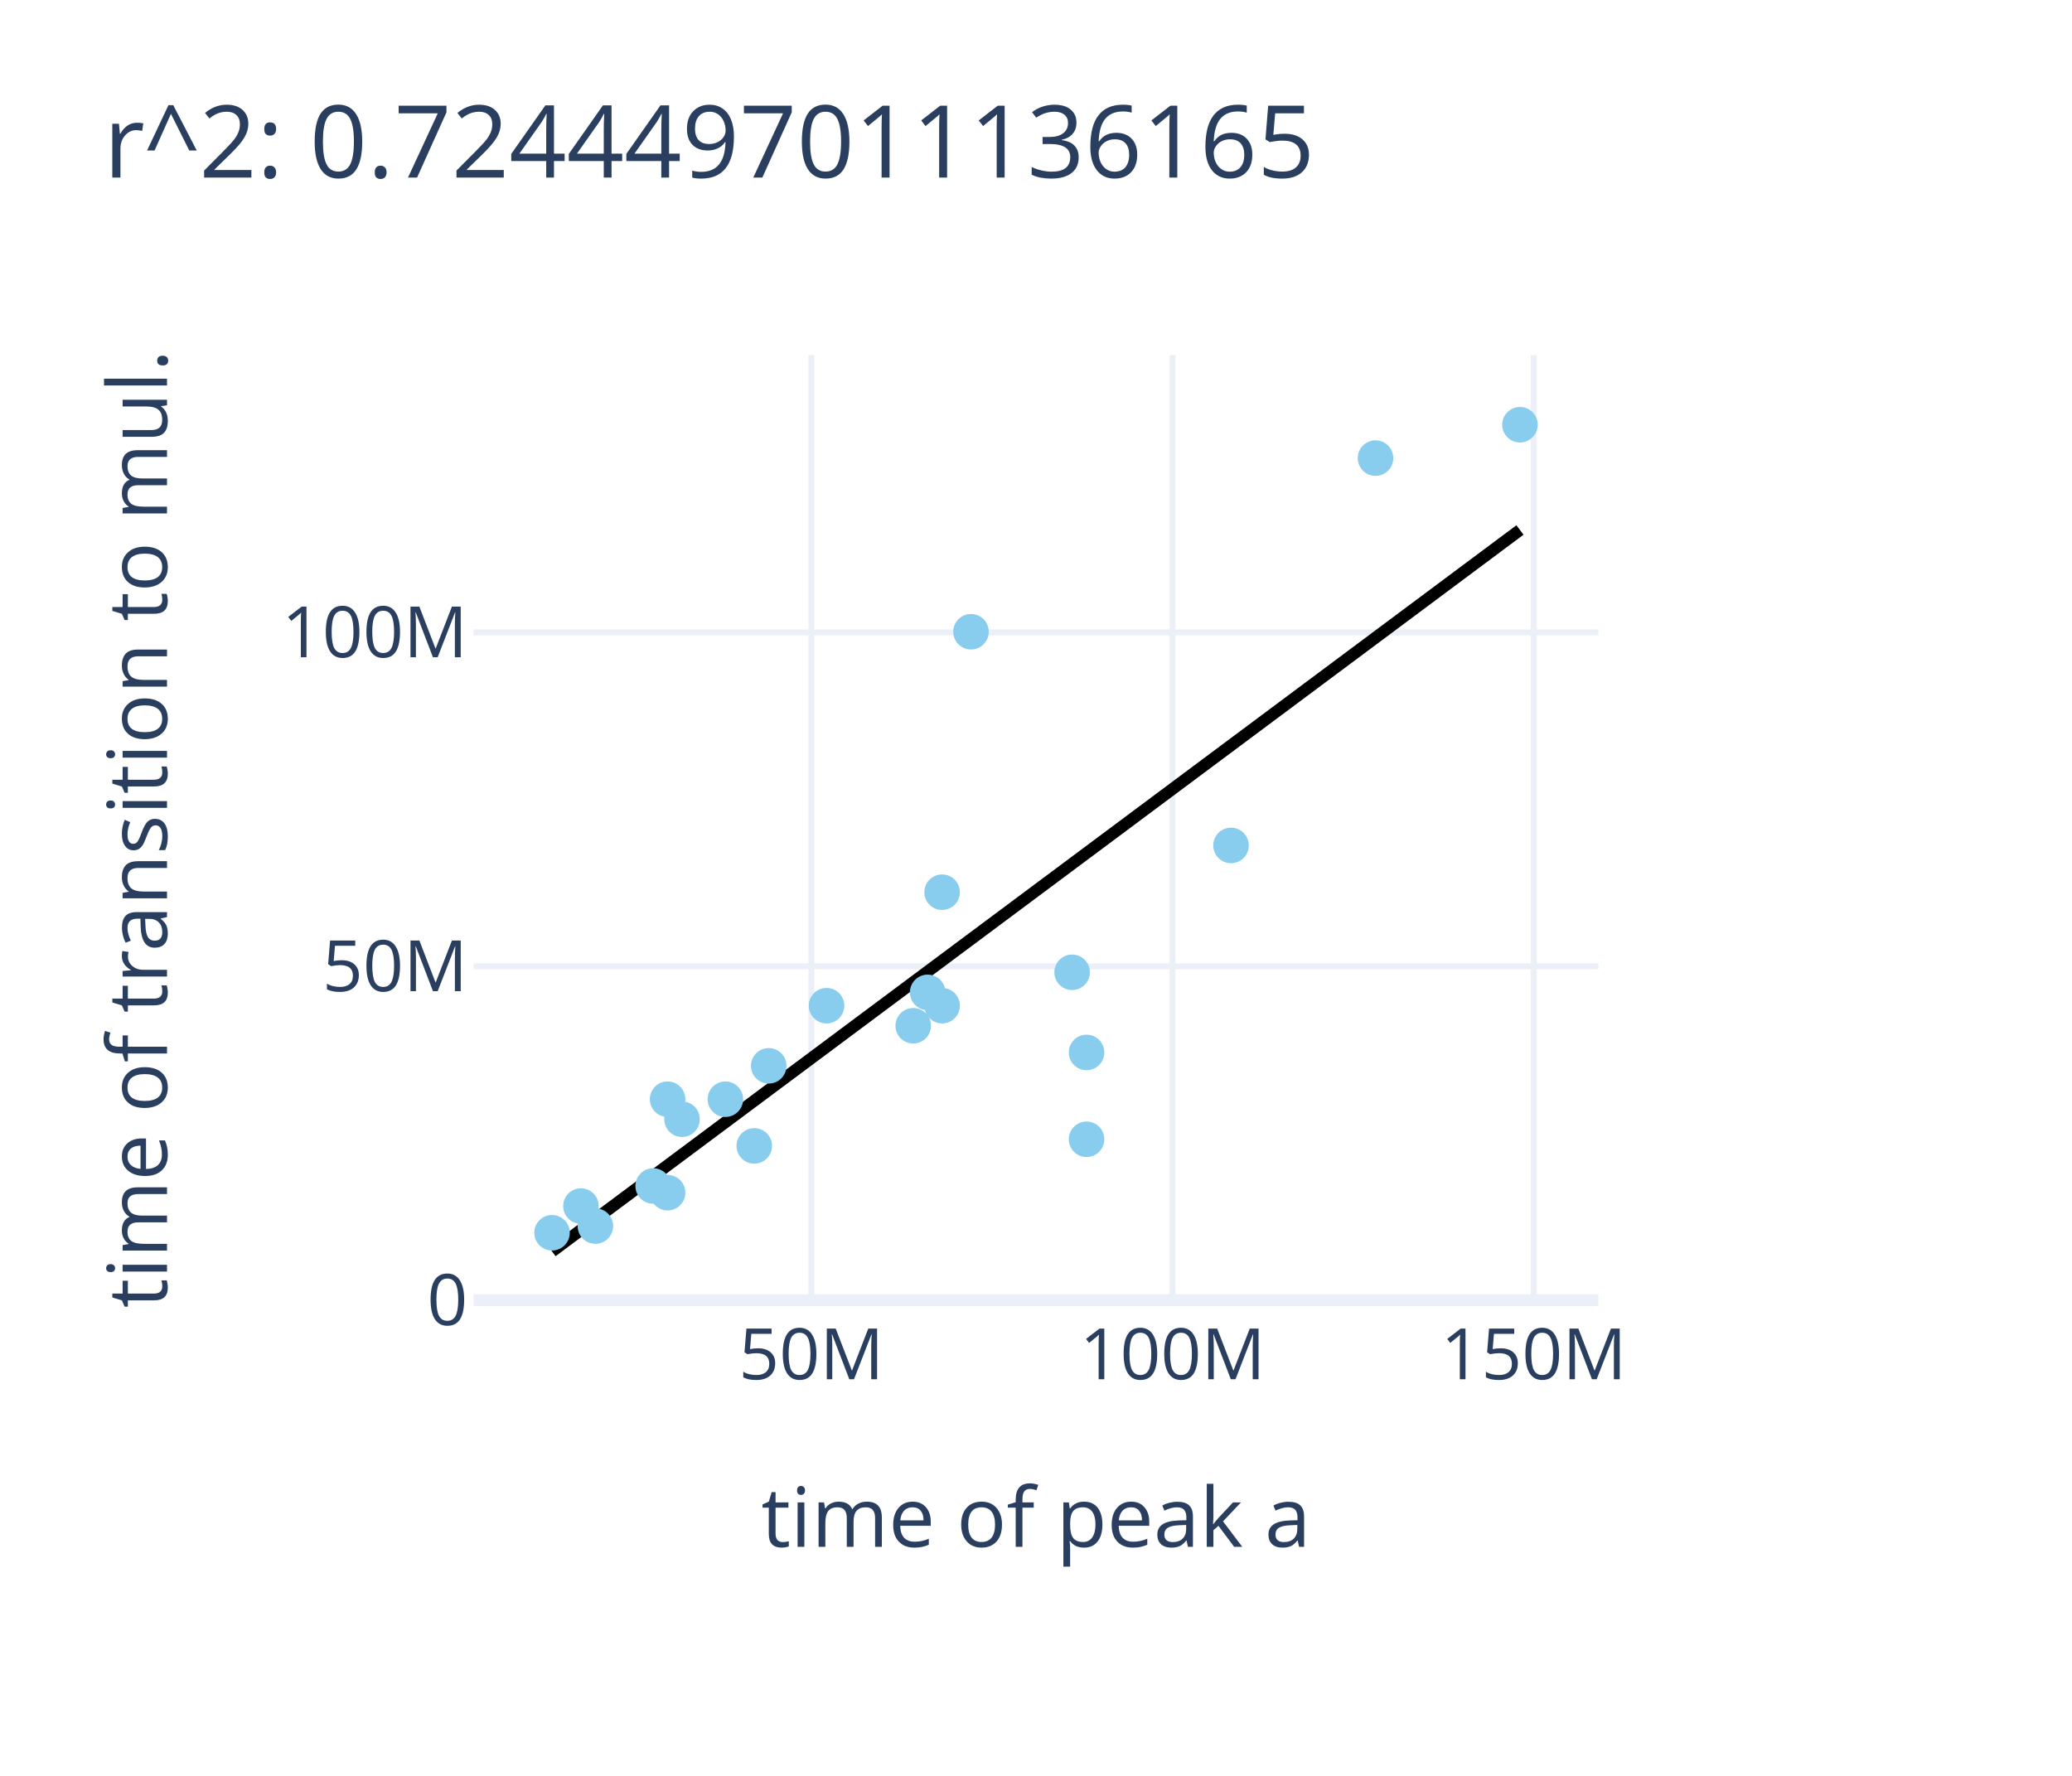
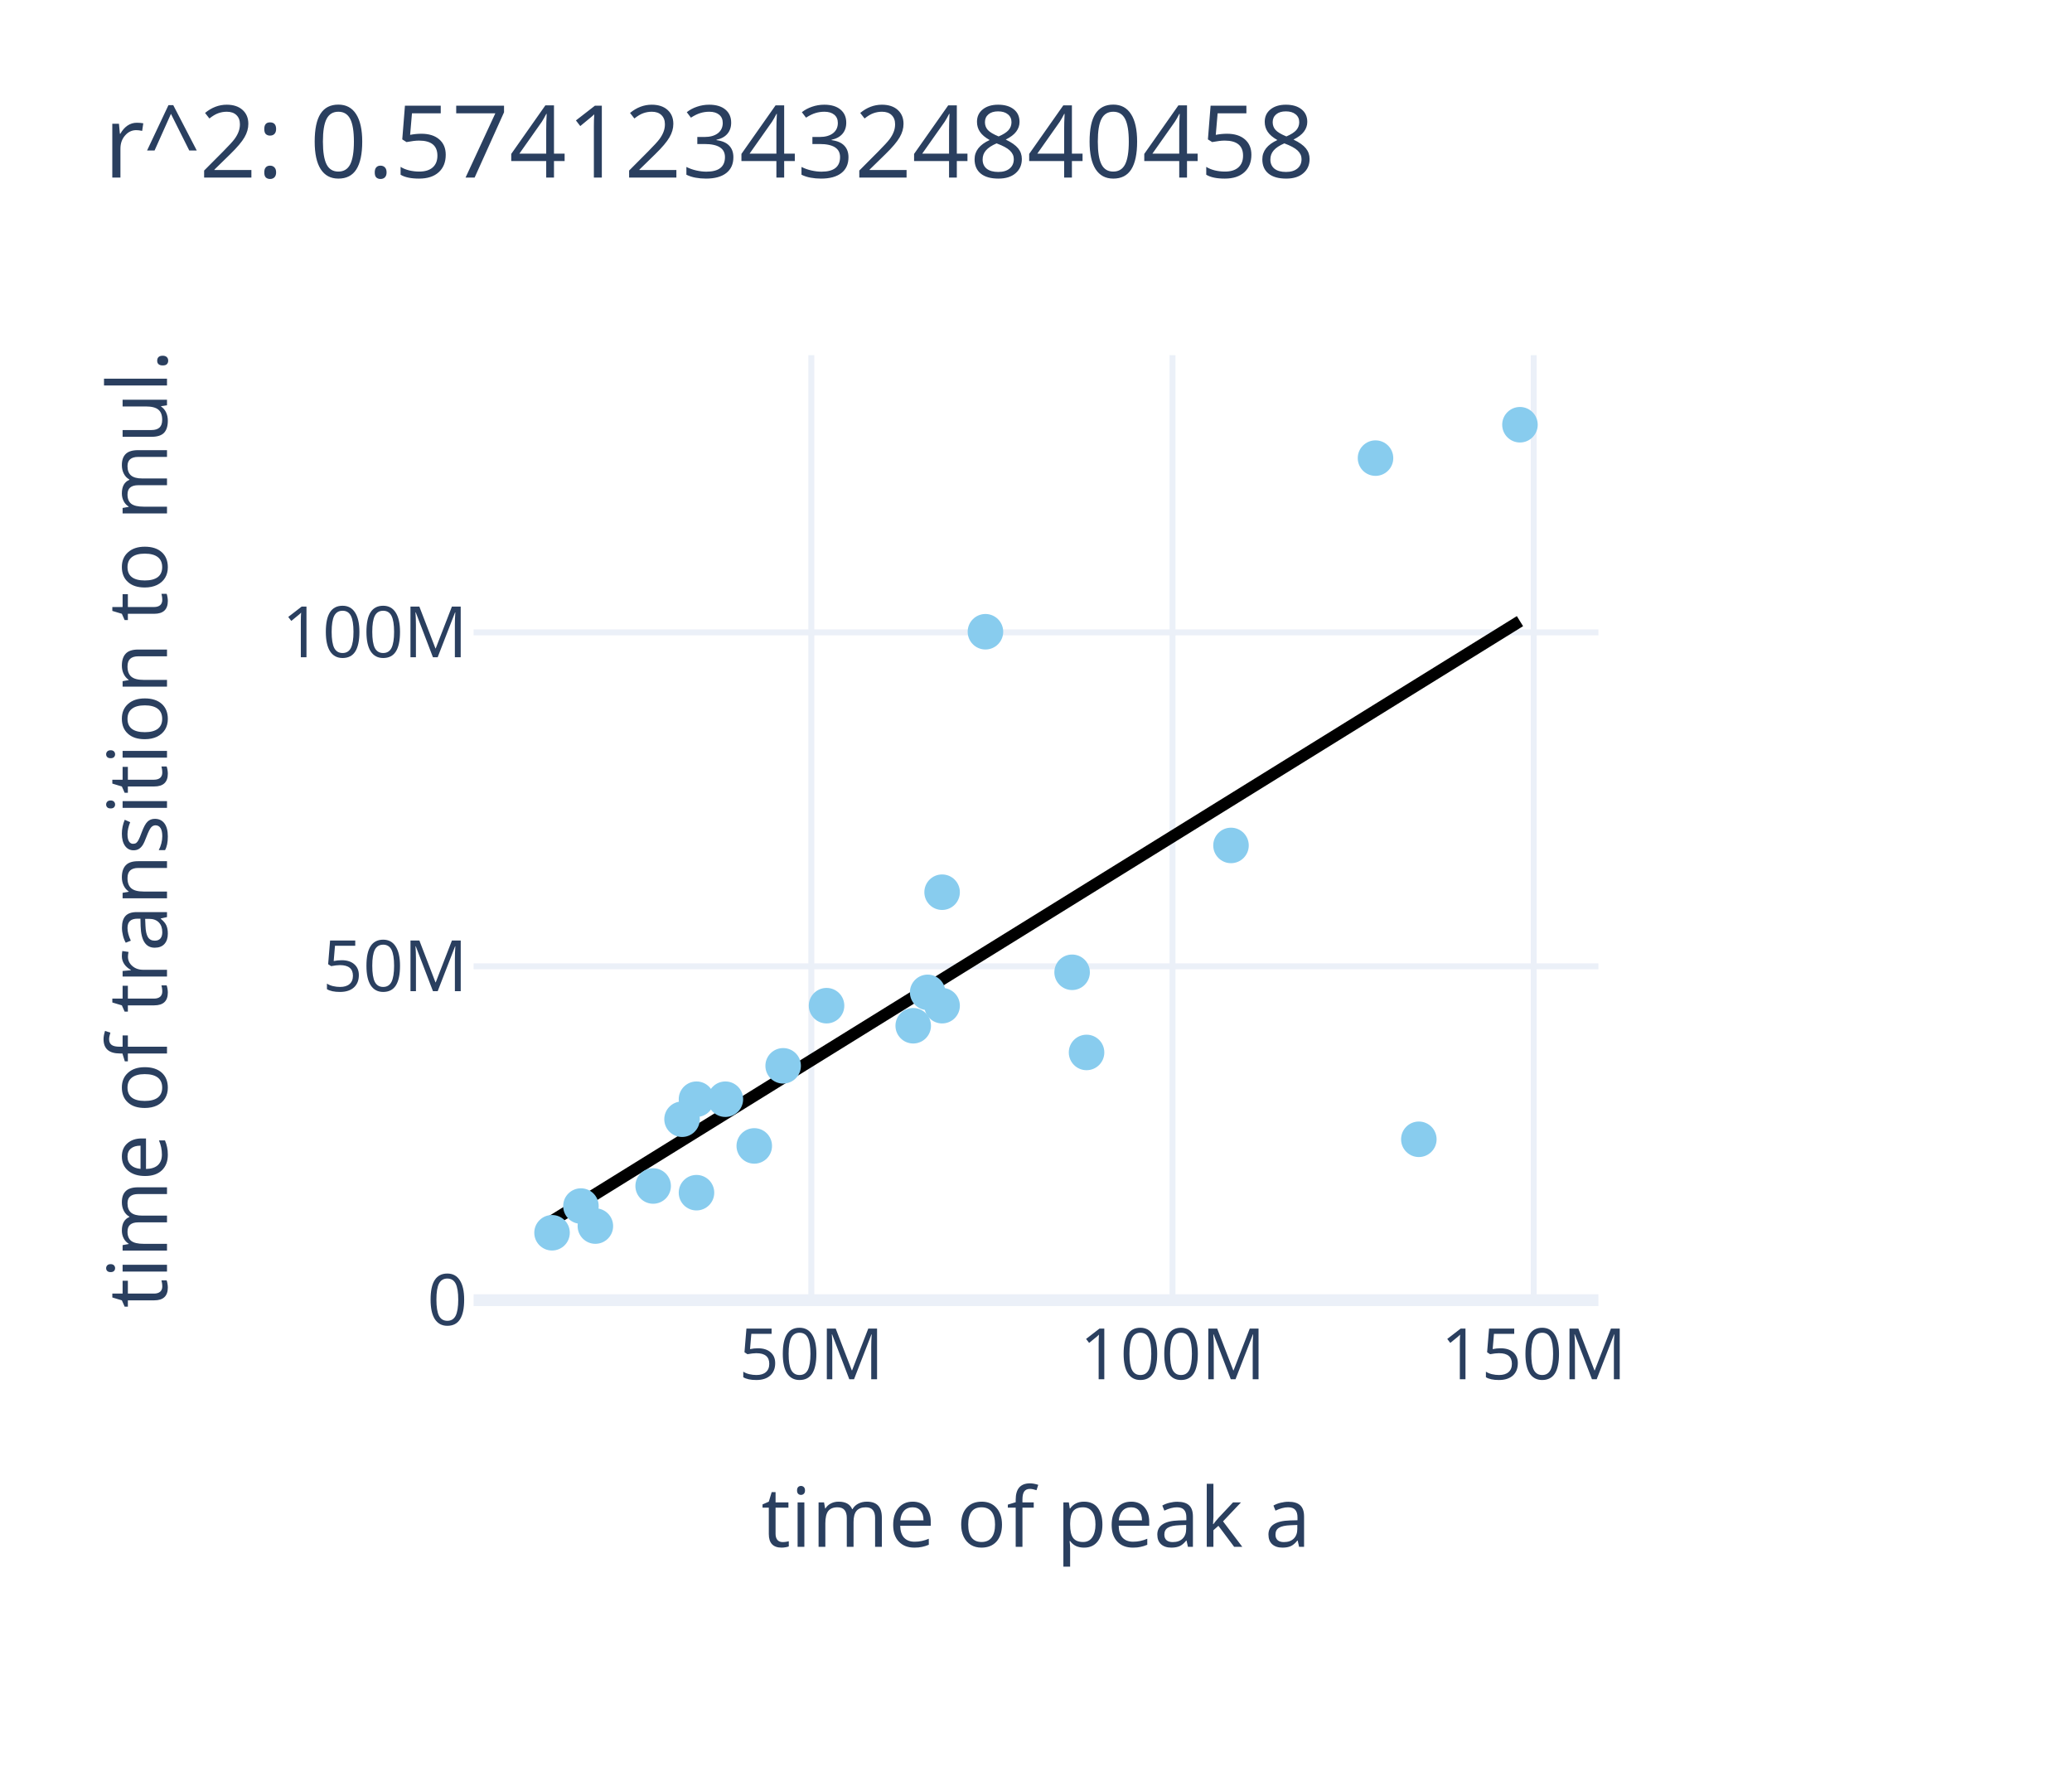
<svg xmlns="http://www.w3.org/2000/svg" class="main-svg" width="350" height="300" style="" viewBox="0 0 350 300">
  <rect x="0" y="0" width="350" height="300" style="fill: rgb(255, 255, 255); fill-opacity: 1;" />
-   <defs id="defs-ef0902">
+   <defs id="defs-e74538">
    <g class="clips">
-       <clipPath id="clipef0902xyplot" class="plotclip">
+       <clipPath id="clipe74538xyplot" class="plotclip">
        <rect width="190" height="160" />
      </clipPath>
-       <clipPath id="clipef0902xyz2plot" class="plotclip">
+       <clipPath id="clipe74538xyz2plot" class="plotclip">
        <rect width="190" height="160" />
      </clipPath>
-       <clipPath class="axesclip" id="clipef0902x">
+       <clipPath class="axesclip" id="clipe74538x">
        <rect x="80" y="0" width="190" height="300" />
      </clipPath>
-       <clipPath class="axesclip" id="clipef0902y">
+       <clipPath class="axesclip" id="clipe74538y">
        <rect x="0" y="60" width="350" height="160" />
      </clipPath>
-       <clipPath class="axesclip" id="clipef0902xy">
+       <clipPath class="axesclip" id="clipe74538xy">
        <rect x="80" y="60" width="190" height="160" />
      </clipPath>
    </g>
    <g class="gradients" />
    <g class="patterns" />
  </defs>
  <g class="bglayer" />
  <g class="layer-below">
    <g class="imagelayer" />
    <g class="shapelayer" />
  </g>
  <g class="cartesianlayer">
    <g class="subplot xy">
      <g class="layer-subplot">
        <g class="shapelayer" />
        <g class="imagelayer" />
      </g>
      <g class="minor-gridlayer">
        <g class="x" />
        <g class="y" />
      </g>
      <g class="gridlayer">
        <g class="x">
          <path class="xgrid crisp" transform="translate(137.05,0)" d="M0,60v160" style="stroke: rgb(235, 240, 248); stroke-opacity: 1; stroke-width: 1px;" />
          <path class="xgrid crisp" transform="translate(198.06,0)" d="M0,60v160" style="stroke: rgb(235, 240, 248); stroke-opacity: 1; stroke-width: 1px;" />
          <path class="xgrid crisp" transform="translate(259.07,0)" d="M0,60v160" style="stroke: rgb(235, 240, 248); stroke-opacity: 1; stroke-width: 1px;" />
        </g>
        <g class="y">
          <path class="ygrid crisp" transform="translate(0,163.24)" d="M80,0h190" style="stroke: rgb(235, 240, 248); stroke-opacity: 1; stroke-width: 1px;" />
          <path class="ygrid crisp" transform="translate(0,106.83)" d="M80,0h190" style="stroke: rgb(235, 240, 248); stroke-opacity: 1; stroke-width: 1px;" />
        </g>
      </g>
      <g class="zerolinelayer">
        <path class="yzl zl crisp" transform="translate(0,219.64)" d="M80,0h190" style="stroke: rgb(235, 240, 248); stroke-opacity: 1; stroke-width: 2px;" />
      </g>
      <g class="layer-between">
        <g class="shapelayer" />
        <g class="imagelayer" />
      </g>
      <path class="xlines-below" />
      <path class="ylines-below" />
      <g class="overlines-below" />
      <g class="xaxislayer-below" />
      <g class="yaxislayer-below" />
      <g class="overaxes-below" />
      <g class="overplot">
-         <g class="xy" transform="translate(80,60)" clip-path="url(#clipef0902xyplot)">
+         <g class="xy" transform="translate(80,60)" clip-path="url(#clipe74538xyplot)">
          <g class="scatterlayer mlayer">
-             <g class="trace scatter trace5aa26d" style="stroke-miterlimit: 2; opacity: 1;">
+             <g class="trace scatter traceb67580" style="stroke-miterlimit: 2; opacity: 1;">
              <g class="fills" />
              <g class="errorbars" />
              <g class="lines">
-                 <path class="js-line" d="M13.25,151.41L176.75,29.53" style="vector-effect: none; fill: none; stroke: rgb(0, 0, 0); stroke-opacity: 1; stroke-width: 2px; opacity: 1;" />
+                 <path class="js-line" d="M13.25,146.27L176.75,44.93" style="vector-effect: none; fill: none; stroke: rgb(0, 0, 0); stroke-opacity: 1; stroke-width: 2px; opacity: 1;" />
              </g>
              <g class="points" />
              <g class="text" />
            </g>
          </g>
        </g>
      </g>
      <g class="zerolinelayer-above" />
      <path class="xlines-above crisp" d="M0,0" style="fill: none;" />
      <path class="ylines-above crisp" d="M0,0" style="fill: none;" />
      <g class="overlines-above" />
      <g class="xaxislayer-above">
        <g class="xtick">
          <text text-anchor="middle" x="0" y="233" transform="translate(137.05,0)" style="font-family: 'Open Sans', verdana, arial, sans-serif; font-size: 12px; fill: rgb(42, 63, 95); fill-opacity: 1; white-space: pre;">50M</text>
        </g>
        <g class="xtick">
          <text text-anchor="middle" x="0" y="233" style="font-family: 'Open Sans', verdana, arial, sans-serif; font-size: 12px; fill: rgb(42, 63, 95); fill-opacity: 1; white-space: pre;" transform="translate(198.06,0)">100M</text>
        </g>
        <g class="xtick">
          <text text-anchor="middle" x="0" y="233" style="font-family: 'Open Sans', verdana, arial, sans-serif; font-size: 12px; fill: rgb(42, 63, 95); fill-opacity: 1; white-space: pre;" transform="translate(259.07,0)">150M</text>
        </g>
      </g>
      <g class="yaxislayer-above">
        <g class="ytick">
          <text text-anchor="end" x="79" y="4.2" transform="translate(0,219.64)" style="font-family: 'Open Sans', verdana, arial, sans-serif; font-size: 12px; fill: rgb(42, 63, 95); fill-opacity: 1; white-space: pre;">0</text>
        </g>
        <g class="ytick">
          <text text-anchor="end" x="79" y="4.2" style="font-family: 'Open Sans', verdana, arial, sans-serif; font-size: 12px; fill: rgb(42, 63, 95); fill-opacity: 1; white-space: pre;" transform="translate(0,163.24)">50M</text>
        </g>
        <g class="ytick">
          <text text-anchor="end" x="79" y="4.2" style="font-family: 'Open Sans', verdana, arial, sans-serif; font-size: 12px; fill: rgb(42, 63, 95); fill-opacity: 1; white-space: pre;" transform="translate(0,106.83)">100M</text>
        </g>
      </g>
      <g class="overaxes-above" />
    </g>
    <g class="subplot xyz2">
      <g class="overplot">
-         <g class="xyz2" transform="translate(80,60)" clip-path="url(#clipef0902xyz2plot)">
+         <g class="xyz2" transform="translate(80,60)" clip-path="url(#clipe74538xyz2plot)">
          <g class="scatterlayer2 mlayer">
-             <g class="trace scatter trace9387b1" style="stroke-miterlimit: 2; opacity: 1;">
+             <g class="trace scatter tracee6e783" style="stroke-miterlimit: 2; opacity: 1;">
              <g class="fills" />
              <g class="errorbars" />
              <g class="lines" />
              <g class="points">
                <path class="point" transform="translate(13.25,148.25)" d="M3,0A3,3 0 1,1 0,-3A3,3 0 0,1 3,0Z" style="opacity: 1; stroke-width: 0px; fill: rgb(136, 204, 238); fill-opacity: 1;" />
                <path class="point" transform="translate(18.13,143.74)" d="M3,0A3,3 0 1,1 0,-3A3,3 0 0,1 3,0Z" style="opacity: 1; stroke-width: 0px; fill: rgb(136, 204, 238); fill-opacity: 1;" />
                <path class="point" transform="translate(20.57,147.12)" d="M3,0A3,3 0 1,1 0,-3A3,3 0 0,1 3,0Z" style="opacity: 1; stroke-width: 0px; fill: rgb(136, 204, 238); fill-opacity: 1;" />
                <path class="point" transform="translate(30.33,140.35)" d="M3,0A3,3 0 1,1 0,-3A3,3 0 0,1 3,0Z" style="opacity: 1; stroke-width: 0px; fill: rgb(136, 204, 238); fill-opacity: 1;" />
-                 <path class="point" transform="translate(32.77,141.48)" d="M3,0A3,3 0 1,1 0,-3A3,3 0 0,1 3,0Z" style="opacity: 1; stroke-width: 0px; fill: rgb(136, 204, 238); fill-opacity: 1;" />
-                 <path class="point" transform="translate(32.77,125.69)" d="M3,0A3,3 0 1,1 0,-3A3,3 0 0,1 3,0Z" style="opacity: 1; stroke-width: 0px; fill: rgb(136, 204, 238); fill-opacity: 1;" />
                <path class="point" transform="translate(35.21,129.07)" d="M3,0A3,3 0 1,1 0,-3A3,3 0 0,1 3,0Z" style="opacity: 1; stroke-width: 0px; fill: rgb(136, 204, 238); fill-opacity: 1;" />
+                 <path class="point" transform="translate(37.65,125.69)" d="M3,0A3,3 0 1,1 0,-3A3,3 0 0,1 3,0Z" style="opacity: 1; stroke-width: 0px; fill: rgb(136, 204, 238); fill-opacity: 1;" />
+                 <path class="point" transform="translate(37.65,141.48)" d="M3,0A3,3 0 1,1 0,-3A3,3 0 0,1 3,0Z" style="opacity: 1; stroke-width: 0px; fill: rgb(136, 204, 238); fill-opacity: 1;" />
                <path class="point" transform="translate(42.53,125.69)" d="M3,0A3,3 0 1,1 0,-3A3,3 0 0,1 3,0Z" style="opacity: 1; stroke-width: 0px; fill: rgb(136, 204, 238); fill-opacity: 1;" />
                <path class="point" transform="translate(47.41,133.58)" d="M3,0A3,3 0 1,1 0,-3A3,3 0 0,1 3,0Z" style="opacity: 1; stroke-width: 0px; fill: rgb(136, 204, 238); fill-opacity: 1;" />
-                 <path class="point" transform="translate(49.85,120.05)" d="M3,0A3,3 0 1,1 0,-3A3,3 0 0,1 3,0Z" style="opacity: 1; stroke-width: 0px; fill: rgb(136, 204, 238); fill-opacity: 1;" />
+                 <path class="point" transform="translate(52.29,120.05)" d="M3,0A3,3 0 1,1 0,-3A3,3 0 0,1 3,0Z" style="opacity: 1; stroke-width: 0px; fill: rgb(136, 204, 238); fill-opacity: 1;" />
                <path class="point" transform="translate(59.62,109.89)" d="M3,0A3,3 0 1,1 0,-3A3,3 0 0,1 3,0Z" style="opacity: 1; stroke-width: 0px; fill: rgb(136, 204, 238); fill-opacity: 1;" />
                <path class="point" transform="translate(74.26,113.28)" d="M3,0A3,3 0 1,1 0,-3A3,3 0 0,1 3,0Z" style="opacity: 1; stroke-width: 0px; fill: rgb(136, 204, 238); fill-opacity: 1;" />
                <path class="point" transform="translate(76.7,107.64)" d="M3,0A3,3 0 1,1 0,-3A3,3 0 0,1 3,0Z" style="opacity: 1; stroke-width: 0px; fill: rgb(136, 204, 238); fill-opacity: 1;" />
                <path class="point" transform="translate(79.14,109.89)" d="M3,0A3,3 0 1,1 0,-3A3,3 0 0,1 3,0Z" style="opacity: 1; stroke-width: 0px; fill: rgb(136, 204, 238); fill-opacity: 1;" />
                <path class="point" transform="translate(79.14,90.72)" d="M3,0A3,3 0 1,1 0,-3A3,3 0 0,1 3,0Z" style="opacity: 1; stroke-width: 0px; fill: rgb(136, 204, 238); fill-opacity: 1;" />
-                 <path class="point" transform="translate(84.02,46.72)" d="M3,0A3,3 0 1,1 0,-3A3,3 0 0,1 3,0Z" style="opacity: 1; stroke-width: 0px; fill: rgb(136, 204, 238); fill-opacity: 1;" />
+                 <path class="point" transform="translate(86.46,46.72)" d="M3,0A3,3 0 1,1 0,-3A3,3 0 0,1 3,0Z" style="opacity: 1; stroke-width: 0px; fill: rgb(136, 204, 238); fill-opacity: 1;" />
                <path class="point" transform="translate(101.1,104.25)" d="M3,0A3,3 0 1,1 0,-3A3,3 0 0,1 3,0Z" style="opacity: 1; stroke-width: 0px; fill: rgb(136, 204, 238); fill-opacity: 1;" />
                <path class="point" transform="translate(103.54,117.79)" d="M3,0A3,3 0 1,1 0,-3A3,3 0 0,1 3,0Z" style="opacity: 1; stroke-width: 0px; fill: rgb(136, 204, 238); fill-opacity: 1;" />
-                 <path class="point" transform="translate(103.54,132.46)" d="M3,0A3,3 0 1,1 0,-3A3,3 0 0,1 3,0Z" style="opacity: 1; stroke-width: 0px; fill: rgb(136, 204, 238); fill-opacity: 1;" />
                <path class="point" transform="translate(127.94,82.82)" d="M3,0A3,3 0 1,1 0,-3A3,3 0 0,1 3,0Z" style="opacity: 1; stroke-width: 0px; fill: rgb(136, 204, 238); fill-opacity: 1;" />
                <path class="point" transform="translate(152.35,17.39)" d="M3,0A3,3 0 1,1 0,-3A3,3 0 0,1 3,0Z" style="opacity: 1; stroke-width: 0px; fill: rgb(136, 204, 238); fill-opacity: 1;" />
+                 <path class="point" transform="translate(159.67,132.46)" d="M3,0A3,3 0 1,1 0,-3A3,3 0 0,1 3,0Z" style="opacity: 1; stroke-width: 0px; fill: rgb(136, 204, 238); fill-opacity: 1;" />
                <path class="point" transform="translate(176.75,11.75)" d="M3,0A3,3 0 1,1 0,-3A3,3 0 0,1 3,0Z" style="opacity: 1; stroke-width: 0px; fill: rgb(136, 204, 238); fill-opacity: 1;" />
              </g>
              <g class="text" />
            </g>
          </g>
        </g>
      </g>
      <g class="zerolinelayer-above" />
    </g>
  </g>
  <g class="polarlayer" />
  <g class="smithlayer" />
  <g class="ternarylayer" />
  <g class="geolayer" />
  <g class="funnelarealayer" />
  <g class="pielayer" />
  <g class="iciclelayer" />
  <g class="treemaplayer" />
  <g class="sunburstlayer" />
  <g class="glimages" />
-   <defs id="topdefs-ef0902">
+   <defs id="topdefs-e74538">
    <g class="clips" />
  </defs>
  <g class="layer-above">
    <g class="imagelayer" />
    <g class="shapelayer" />
  </g>
  <g class="infolayer">
    <g class="g-gtitle">
-       <text class="gtitle" x="17.5" y="30" text-anchor="start" dy="0em" style="opacity: 1; font-family: 'Open Sans', verdana, arial, sans-serif; font-size: 17px; fill: rgb(42, 63, 95); fill-opacity: 1; white-space: pre;">r^2: 0.7244497011136165</text>
+       <text class="gtitle" x="17.5" y="30" text-anchor="start" dy="0em" style="opacity: 1; font-family: 'Open Sans', verdana, arial, sans-serif; font-size: 17px; fill: rgb(42, 63, 95); fill-opacity: 1; white-space: pre;">r^2: 0.5741234324840458</text>
    </g>
    <g class="g-xtitle">
      <text class="xtitle" x="175" y="261.3" text-anchor="middle" style="opacity: 1; font-family: 'Open Sans', verdana, arial, sans-serif; font-size: 14px; fill: rgb(42, 63, 95); fill-opacity: 1; white-space: pre;">time of peak a</text>
    </g>
    <g class="g-ytitle">
      <text class="ytitle" transform="rotate(-90,28.20938,140)" x="28.209" y="140" text-anchor="middle" style="opacity: 1; font-family: 'Open Sans', verdana, arial, sans-serif; font-size: 14px; fill: rgb(42, 63, 95); fill-opacity: 1; white-space: pre;">time of transition to mul.</text>
    </g>
  </g>
</svg>
